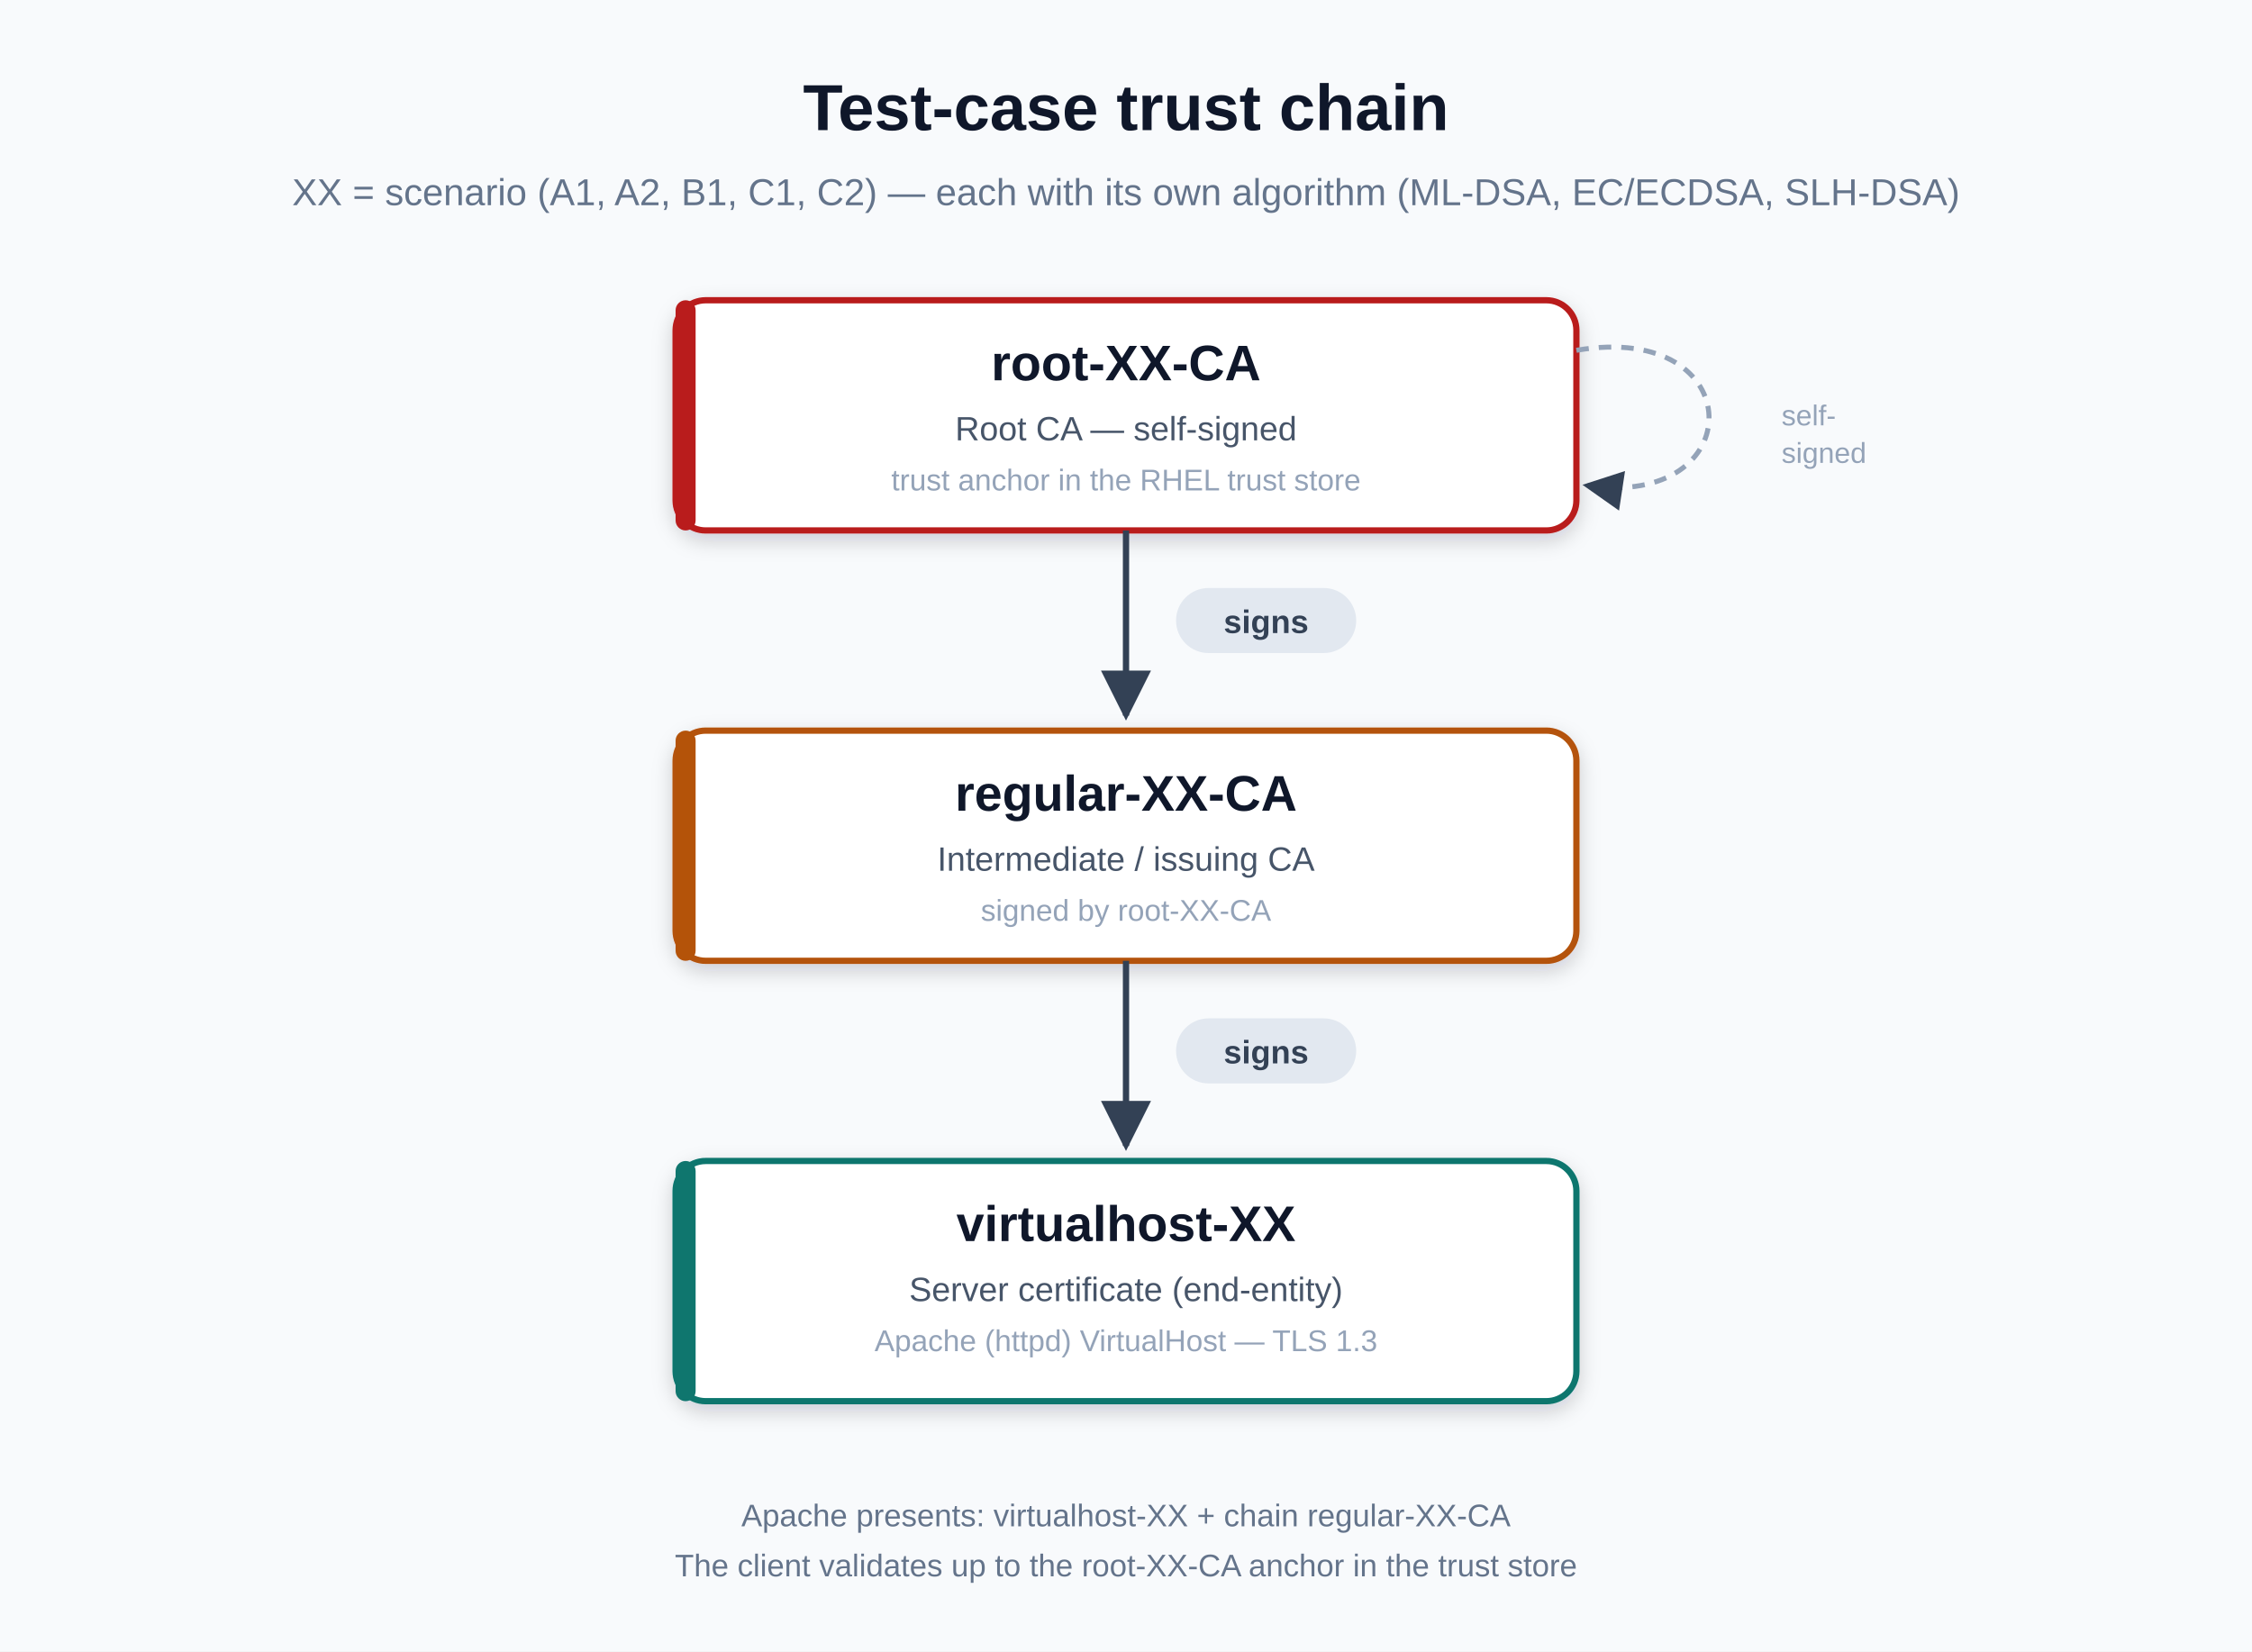
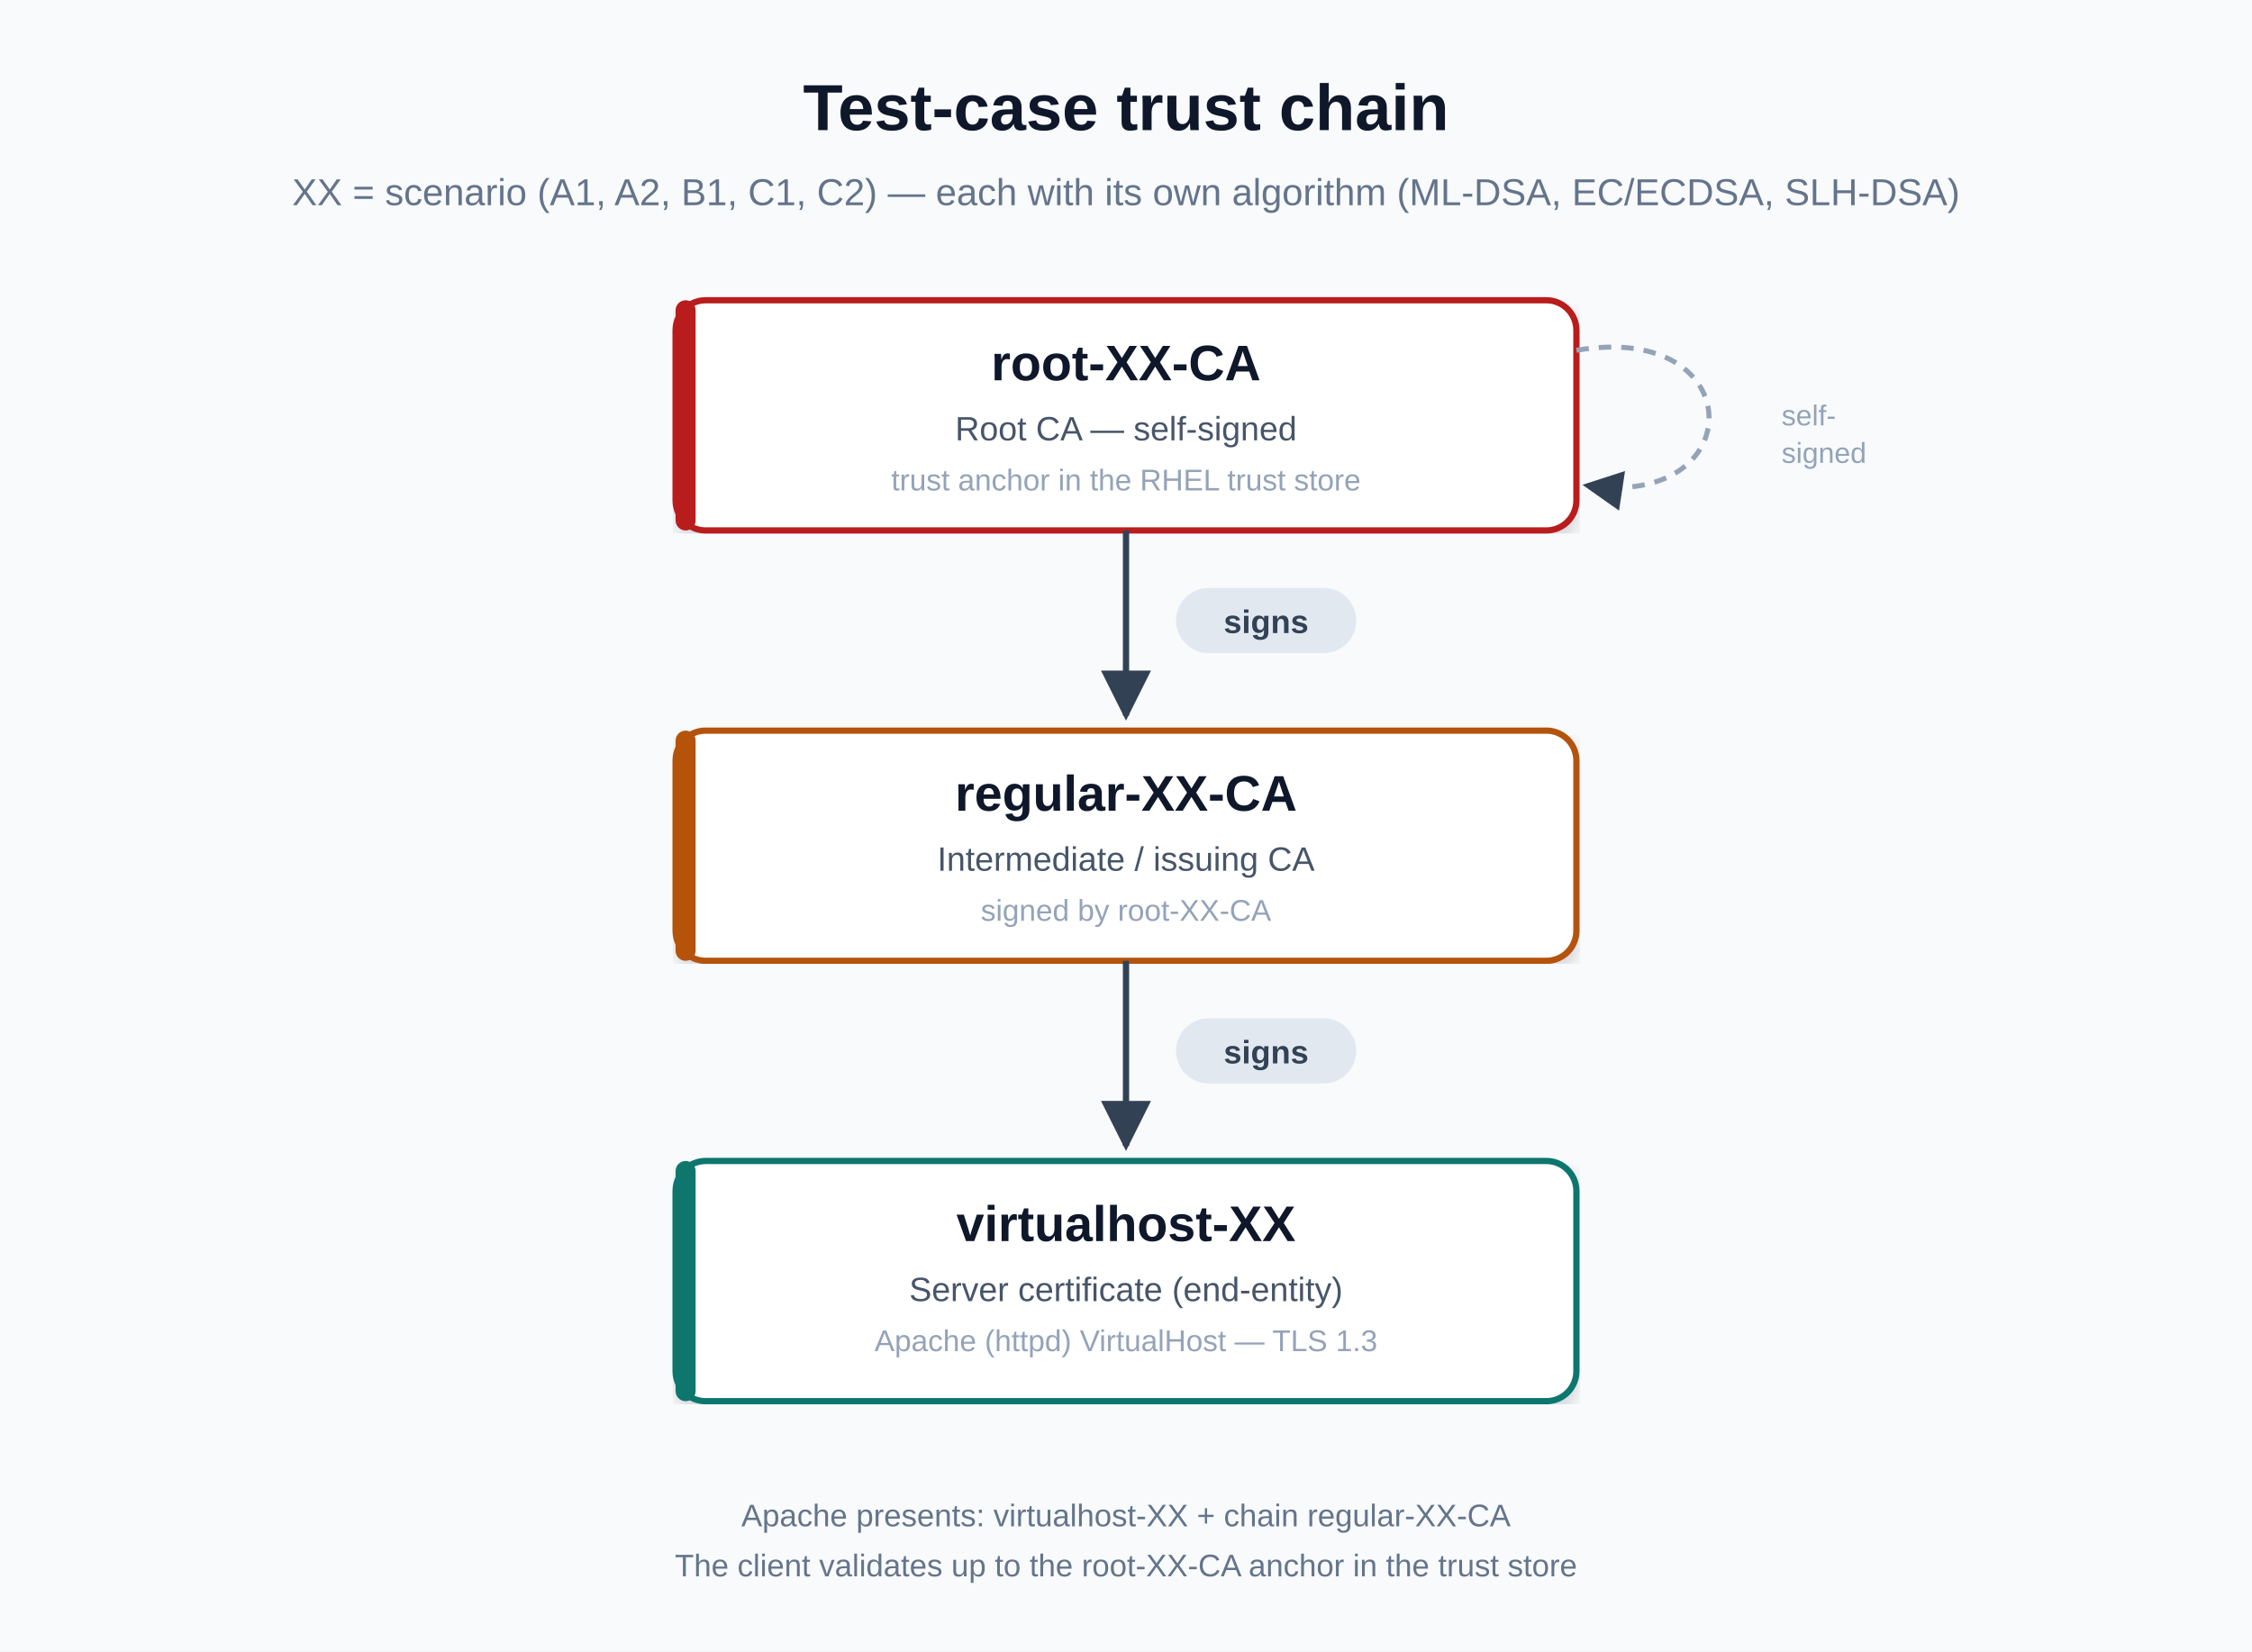
- <svg xmlns="http://www.w3.org/2000/svg" width="900" height="660" viewBox="0 0 900 660" font-family="'Segoe UI', 'Helvetica Neue', Arial, sans-serif">
-   <defs>
+ <svg xmlns="http://www.w3.org/2000/svg" width="900" height="660" viewBox="0 0 900 660" font-family="'Segoe UI', 'Helvetica Neue', Arial, sans-serif" version="1.1" id="svg17">
+   <defs id="defs1">
    <marker id="arrow" viewBox="0 0 10 10" refX="9" refY="5" markerWidth="8" markerHeight="8" orient="auto-start-reverse">
-       <path d="M0,0 L10,5 L0,10 z" fill="#334155" />
+       <path d="M0,0 L10,5 L0,10 z" fill="#334155" id="path1" />
    </marker>
-     <filter id="shadow" x="-20%" y="-20%" width="140%" height="140%">
+     <filter id="shadow" x="-0.003" y="-0.014" width="1.007" height="1.027">
      <feDropShadow dx="0" dy="3" stdDeviation="4" flood-color="#0f172a" flood-opacity="0.18" />
    </filter>
  </defs>
-   <rect x="0" y="0" width="900" height="660" fill="#f8fafc" />
-   <text x="450" y="52" text-anchor="middle" font-size="26" font-weight="700" fill="#0f172a">
+   <rect x="0" y="0" width="900" height="660" fill="#f8fafc" id="rect1" />
+   <text x="450" y="52" text-anchor="middle" font-size="26" font-weight="700" fill="#0f172a" id="text1">
    Test-case trust chain
  </text>
-   <text x="450" y="82" text-anchor="middle" font-size="15" fill="#64748b">
+   <text x="450" y="82" text-anchor="middle" font-size="15" fill="#64748b" id="text2">
    XX = scenario (A1, A2, B1, C1, C2) — each with its own algorithm (ML-DSA, EC/ECDSA, SLH-DSA)
  </text>
-   <g filter="url(#shadow)">
-     <rect x="270" y="120" width="360" height="92" rx="12" fill="#ffffff" stroke="#b91c1c" stroke-width="2.5" />
+   <g filter="url(#shadow)" id="g2">
+     <rect x="270" y="120" width="360" height="92" rx="12" fill="#ffffff" stroke="#b91c1c" stroke-width="2.5" id="rect2" />
  </g>
-   <rect x="270" y="120" width="8" height="92" rx="4" fill="#b91c1c" />
-   <text x="450" y="152" text-anchor="middle" font-size="20" font-weight="700" fill="#0f172a">root-XX-CA</text>
-   <text x="450" y="176" text-anchor="middle" font-size="13.5" fill="#475569">Root CA — self-signed</text>
-   <text x="450" y="196" text-anchor="middle" font-size="12" fill="#94a3b8">trust anchor in the RHEL trust store</text>
-   <path d="M 630 140 C 700 128, 700 204, 634 194" fill="none" stroke="#94a3b8" stroke-width="2" stroke-dasharray="5,4" marker-end="url(#arrow)" />
-   <text x="712" y="170" text-anchor="start" font-size="11.5" fill="#94a3b8">self-</text>
-   <text x="712" y="185" text-anchor="start" font-size="11.5" fill="#94a3b8">signed</text>
-   <line x1="450" y1="212" x2="450" y2="286" stroke="#334155" stroke-width="2.5" marker-end="url(#arrow)" />
-   <rect x="470" y="235" width="72" height="26" rx="13" fill="#e2e8f0" />
-   <text x="506" y="253" text-anchor="middle" font-size="13" font-weight="600" fill="#334155">signs</text>
-   <g filter="url(#shadow)">
-     <rect x="270" y="292" width="360" height="92" rx="12" fill="#ffffff" stroke="#b45309" stroke-width="2.5" />
+   <rect x="270" y="120" width="8" height="92" rx="4" fill="#b91c1c" id="rect3" />
+   <text x="450" y="152" text-anchor="middle" font-size="20" font-weight="700" fill="#0f172a" id="text3">root-XX-CA</text>
+   <text x="450" y="176" text-anchor="middle" font-size="13.5" fill="#475569" id="text4">Root CA — self-signed</text>
+   <text x="450" y="196" text-anchor="middle" font-size="12" fill="#94a3b8" id="text5">trust anchor in the RHEL trust store</text>
+   <path d="M 630 140 C 700 128, 700 204, 634 194" fill="none" stroke="#94a3b8" stroke-width="2" stroke-dasharray="5,4" marker-end="url(#arrow)" id="path5" />
+   <text x="712" y="170" text-anchor="start" font-size="11.5" fill="#94a3b8" id="text6">self-</text>
+   <text x="712" y="185" text-anchor="start" font-size="11.5" fill="#94a3b8" id="text7">signed</text>
+   <line x1="450" y1="212" x2="450" y2="286" stroke="#334155" stroke-width="2.5" marker-end="url(#arrow)" id="line7" />
+   <rect x="470" y="235" width="72" height="26" rx="13" fill="#e2e8f0" id="rect7" />
+   <text x="506" y="253" text-anchor="middle" font-size="13" font-weight="600" fill="#334155" id="text8">signs</text>
+   <g filter="url(#shadow)" id="g8">
+     <rect x="270" y="292" width="360" height="92" rx="12" fill="#ffffff" stroke="#b45309" stroke-width="2.5" id="rect8" />
  </g>
-   <rect x="270" y="292" width="8" height="92" rx="4" fill="#b45309" />
-   <text x="450" y="324" text-anchor="middle" font-size="20" font-weight="700" fill="#0f172a">regular-XX-CA</text>
-   <text x="450" y="348" text-anchor="middle" font-size="13.5" fill="#475569">Intermediate / issuing CA</text>
-   <text x="450" y="368" text-anchor="middle" font-size="12" fill="#94a3b8">signed by root-XX-CA</text>
-   <line x1="450" y1="384" x2="450" y2="458" stroke="#334155" stroke-width="2.5" marker-end="url(#arrow)" />
-   <rect x="470" y="407" width="72" height="26" rx="13" fill="#e2e8f0" />
-   <text x="506" y="425" text-anchor="middle" font-size="13" font-weight="600" fill="#334155">signs</text>
-   <g filter="url(#shadow)">
-     <rect x="270" y="464" width="360" height="96" rx="12" fill="#ffffff" stroke="#0f766e" stroke-width="2.5" />
+   <rect x="270" y="292" width="8" height="92" rx="4" fill="#b45309" id="rect9" />
+   <text x="450" y="324" text-anchor="middle" font-size="20" font-weight="700" fill="#0f172a" id="text9">regular-XX-CA</text>
+   <text x="450" y="348" text-anchor="middle" font-size="13.5" fill="#475569" id="text10">Intermediate / issuing CA</text>
+   <text x="450" y="368" text-anchor="middle" font-size="12" fill="#94a3b8" id="text11">signed by root-XX-CA</text>
+   <line x1="450" y1="384" x2="450" y2="458" stroke="#334155" stroke-width="2.5" marker-end="url(#arrow)" id="line11" />
+   <rect x="470" y="407" width="72" height="26" rx="13" fill="#e2e8f0" id="rect11" />
+   <text x="506" y="425" text-anchor="middle" font-size="13" font-weight="600" fill="#334155" id="text12">signs</text>
+   <g filter="url(#shadow)" id="g12">
+     <rect x="270" y="464" width="360" height="96" rx="12" fill="#ffffff" stroke="#0f766e" stroke-width="2.5" id="rect12" />
  </g>
-   <rect x="270" y="464" width="8" height="96" rx="4" fill="#0f766e" />
-   <text x="450" y="496" text-anchor="middle" font-size="20" font-weight="700" fill="#0f172a">virtualhost-XX</text>
-   <text x="450" y="520" text-anchor="middle" font-size="13.5" fill="#475569">Server certificate (end-entity)</text>
-   <text x="450" y="540" text-anchor="middle" font-size="12" fill="#94a3b8">Apache (httpd) VirtualHost — TLS 1.3</text>
-   <text x="450" y="610" text-anchor="middle" font-size="12.5" fill="#64748b">
+   <rect x="270" y="464" width="8" height="96" rx="4" fill="#0f766e" id="rect13" />
+   <text x="450" y="496" text-anchor="middle" font-size="20" font-weight="700" fill="#0f172a" id="text13">virtualhost-XX</text>
+   <text x="450" y="520" text-anchor="middle" font-size="13.5" fill="#475569" id="text14">Server certificate (end-entity)</text>
+   <text x="450" y="540" text-anchor="middle" font-size="12" fill="#94a3b8" id="text15">Apache (httpd) VirtualHost — TLS 1.3</text>
+   <text x="450" y="610" text-anchor="middle" font-size="12.5" fill="#64748b" id="text16">
    Apache presents:  virtualhost-XX  +  chain  regular-XX-CA
  </text>
-   <text x="450" y="630" text-anchor="middle" font-size="12.5" fill="#64748b">
+   <text x="450" y="630" text-anchor="middle" font-size="12.5" fill="#64748b" id="text17">
    The client validates up to the  root-XX-CA  anchor in the trust store
  </text>
</svg>
